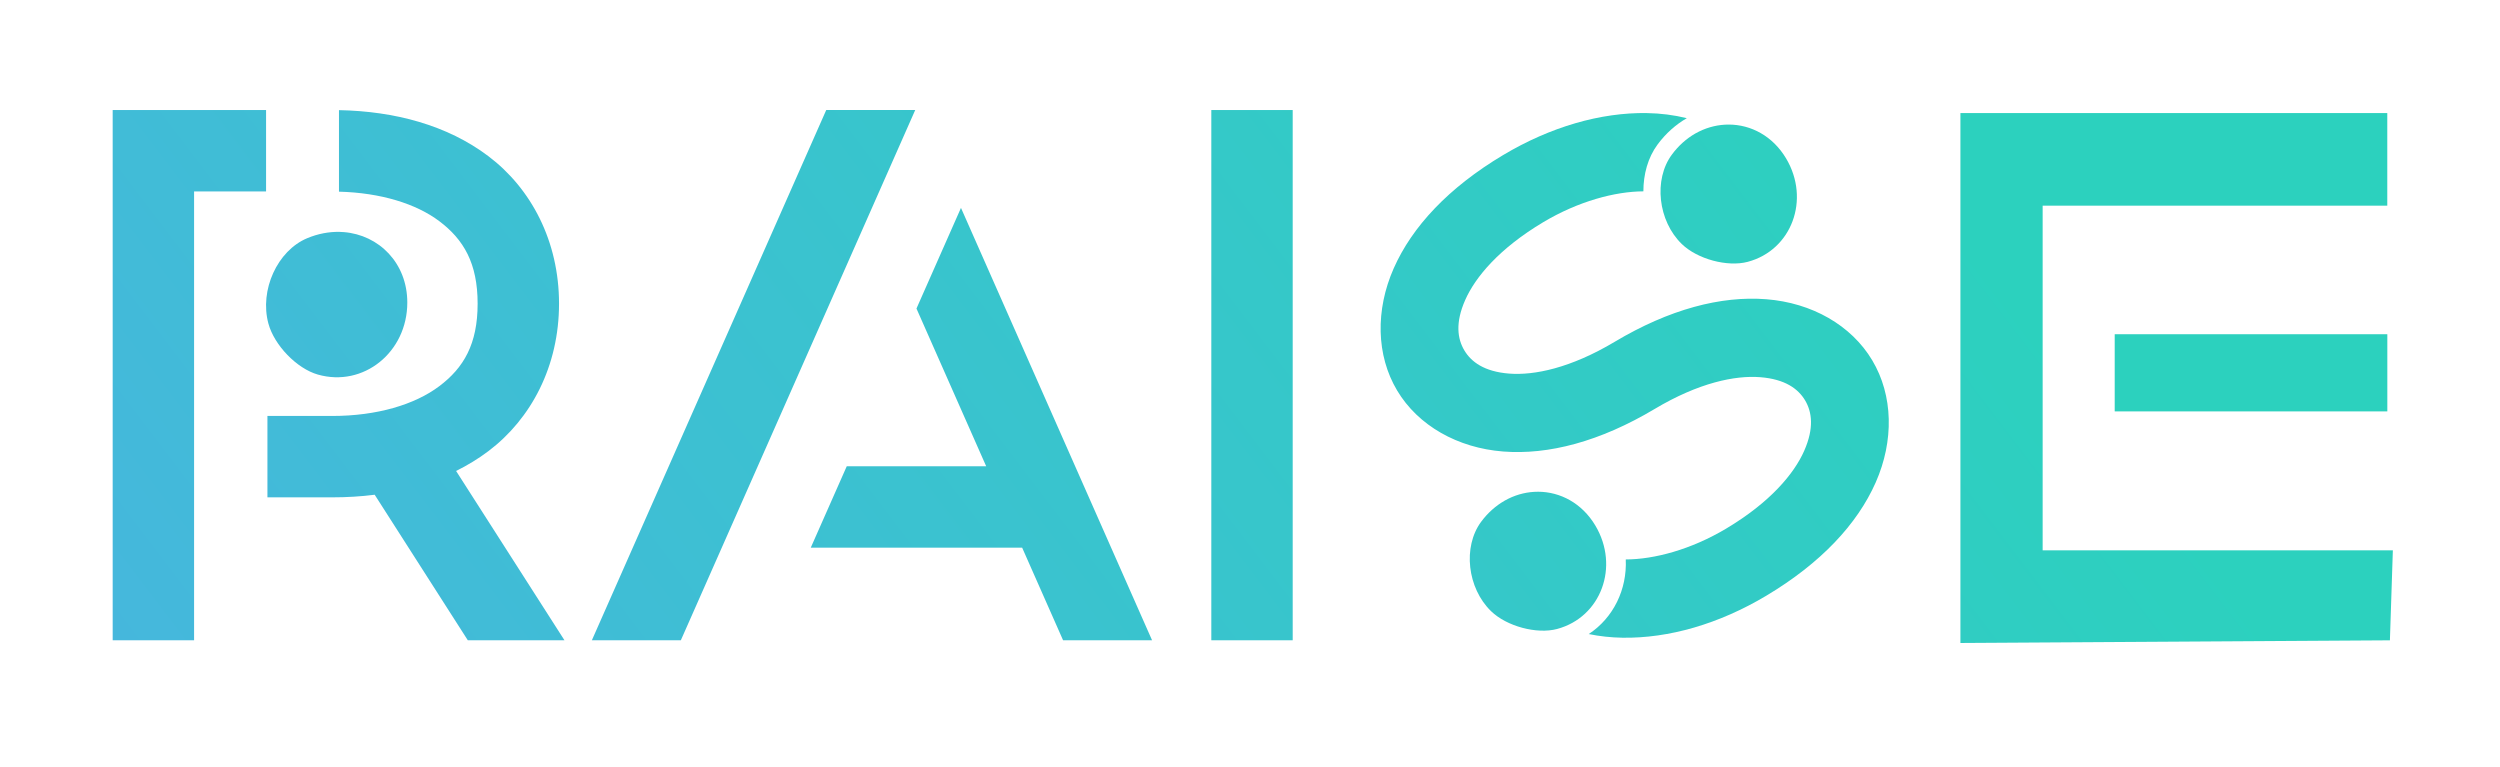
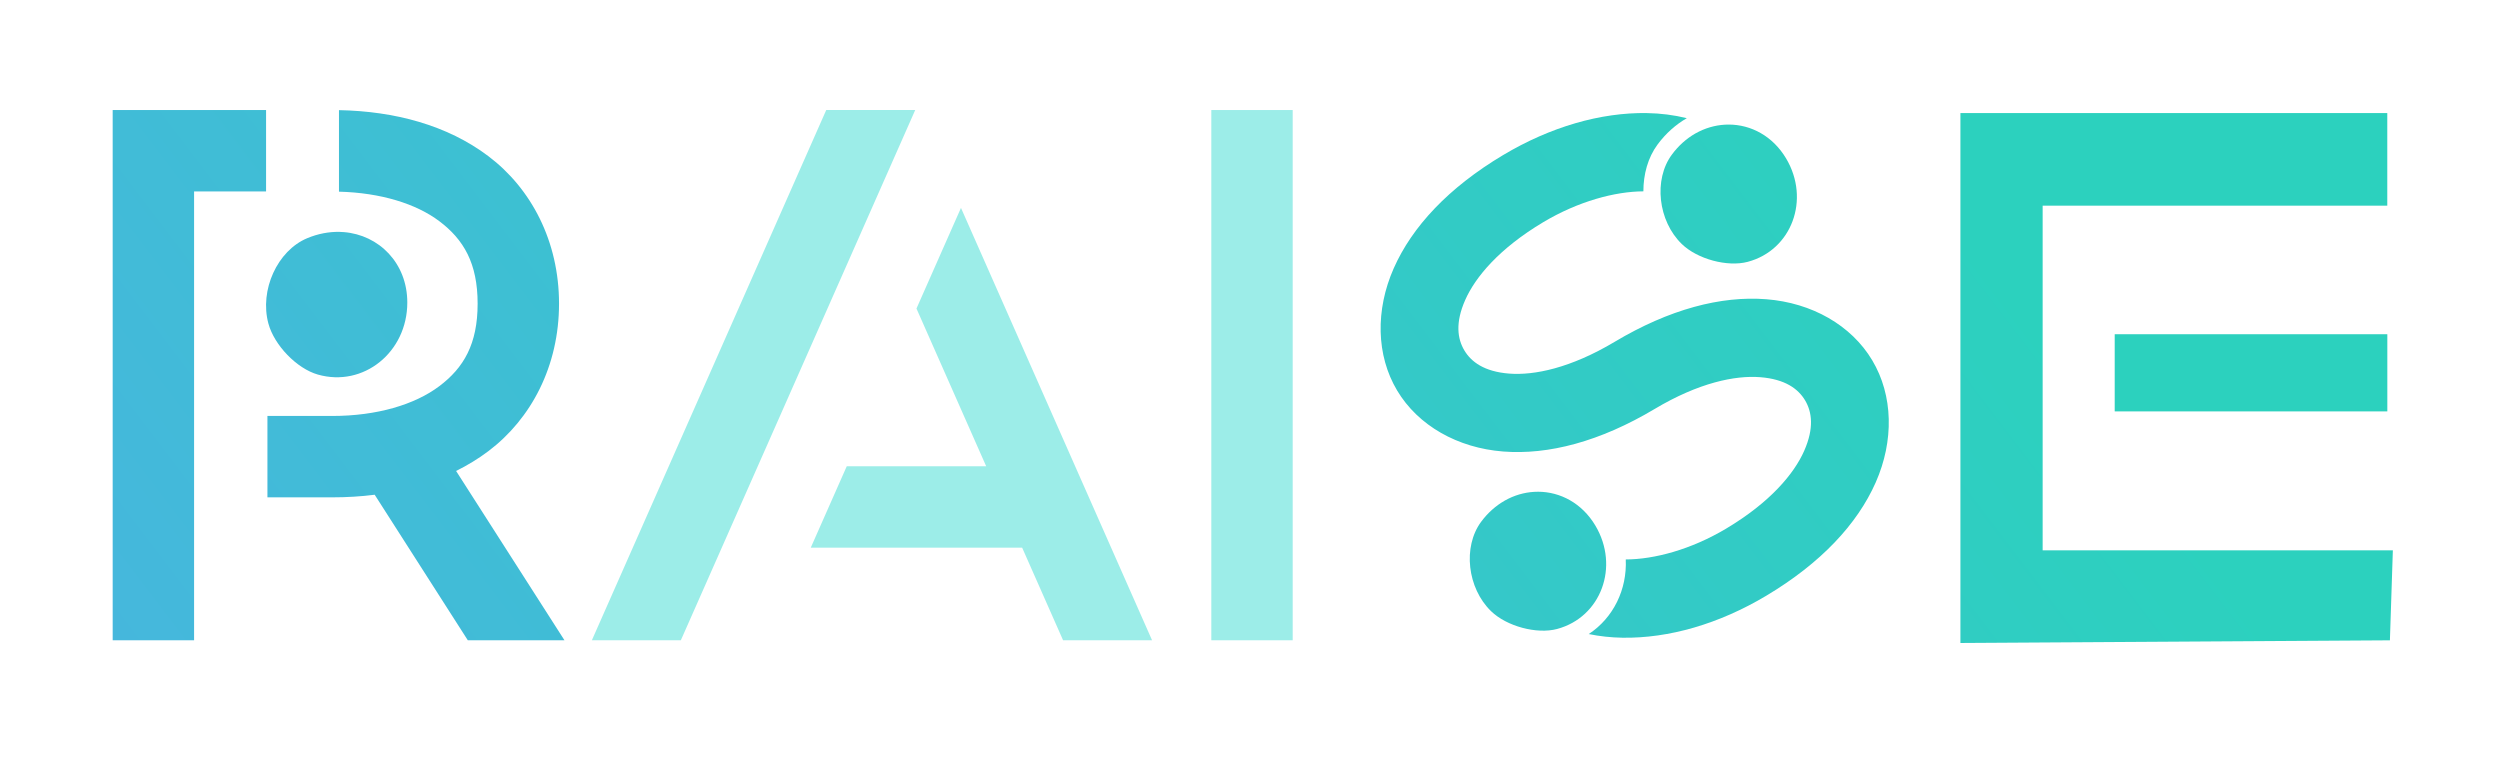
<svg xmlns="http://www.w3.org/2000/svg" xmlns:xlink="http://www.w3.org/1999/xlink" width="108.53mm" height="33.269mm" viewBox="0 0 108.53 33.269" version="1.1" id="svg1" xml:space="preserve">
  <defs id="defs1">
    <linearGradient xlink:href="#linearGradient218" id="linearGradient219" x1="1595.606" y1="974.934" x2="1689.522" y2="903.495" gradientUnits="userSpaceOnUse" gradientTransform="matrix(1.359321,0,0,1.359321,-2053.528,-1174.796)" />
    <linearGradient id="linearGradient218">
      <stop style="stop-color:#629aff;stop-opacity:1;" offset="0" id="stop218" />
      <stop style="stop-color:#2cd1be;stop-opacity:1;" offset="1" id="stop219" />
    </linearGradient>
  </defs>
  <g id="layer1" transform="translate(-193.4303,-91.11738)">
    <path style="fill:url(#linearGradient219);stroke-width:1.359;paint-order:markers stroke fill" d="m 260.199,112.465 c -0.437,-9.1e-4 -0.878,0.1 -1.29,0.303 -0.056,0.027 -0.109,0.056 -0.163,0.086 l 10e-4,5.1e-4 c -0.376,0.216 -0.726,0.52 -1.018,0.915 -0.803,1.085 -0.602,2.88 0.433,3.882 0.676,0.655 1.98,1.006 2.861,0.772 1.911,-0.509 2.727,-2.711 1.664,-4.492 -0.58,-0.972 -1.525,-1.465 -2.487,-1.467 z" id="path11" />
    <path style="fill:url(#linearGradient219);stroke-width:1.359;paint-order:markers stroke fill" d="m 285.234,105.627 v 1.675 1.675 h 5.294 6.541 v -1.675 -1.675 h -6.541 z" id="path10" />
    <path style="fill:url(#linearGradient219);stroke-width:1.359;paint-order:markers stroke fill" d="m 208.163,101.183 v 5.2e-4 c -0.452,-0.008 -0.926,0.078 -1.397,0.275 -1.296,0.542 -2.075,2.253 -1.685,3.702 0.255,0.946 1.233,1.956 2.146,2.217 1.98,0.565 3.885,-0.967 3.885,-3.127 0,-1.715 -1.231,-2.935 -2.756,-3.057 -0.064,-0.005 -0.128,-0.008 -0.192,-0.01 z" id="path9" />
-     <path style="fill:url(#linearGradient219);stroke-width:1.359;paint-order:markers stroke fill" d="m 235.148,100.142 -1.932,4.37 3.027,6.848 h -6.054 l -1.562,3.533 h 9.177 l 1.777,4.02 h 3.863 l -1.777,-4.02 z" id="path8" />
    <path style="fill:url(#linearGradient219);stroke-width:1.359;paint-order:markers stroke fill" d="m 268.48,96.525 c -0.437,-8.97e-4 -0.879,0.1 -1.291,0.303 -0.056,0.027 -0.109,0.056 -0.163,0.086 -0.376,0.216 -0.725,0.52 -1.016,0.915 -0.803,1.085 -0.603,2.881 0.432,3.883 0.676,0.655 1.981,1.006 2.861,0.772 1.911,-0.509 2.727,-2.71 1.664,-4.491 -0.58,-0.972 -1.525,-1.466 -2.487,-1.468 z" id="path7" />
    <path style="fill:url(#linearGradient219);stroke-width:1.359;paint-order:markers stroke fill" d="m 264.929,96.026 c -2.011,-0.031 -4.188,0.596 -6.243,1.822 h -5.2e-4 c -2.374,1.417 -3.953,3.111 -4.751,4.918 -0.798,1.807 -0.763,3.777 0.148,5.304 0.912,1.528 2.63,2.493 4.599,2.648 1.97,0.155 4.209,-0.431 6.583,-1.848 1.915,-1.143 3.497,-1.463 4.58,-1.378 1.083,0.085 1.649,0.505 1.948,1.005 0.298,0.5 0.399,1.199 -0.039,2.193 -0.439,0.993 -1.472,2.232 -3.387,3.375 -1.531,0.914 -3.131,1.337 -4.359,1.339 0.06,1.299 -0.533,2.533 -1.607,3.239 0.478,0.099 0.971,0.151 1.464,0.159 2.011,0.031 4.187,-0.595 6.242,-1.822 2.374,-1.417 3.954,-3.112 4.752,-4.919 0.798,-1.807 0.761,-3.776 -0.151,-5.303 -0.912,-1.527 -2.626,-2.495 -4.596,-2.65 -1.97,-0.155 -4.212,0.432 -6.586,1.849 -1.915,1.143 -3.497,1.464 -4.579,1.379 -1.082,-0.085 -1.647,-0.507 -1.946,-1.007 -0.298,-0.5 -0.402,-1.197 0.038,-2.19 0.439,-0.993 1.473,-2.233 3.387,-3.376 1.525,-0.91 3.121,-1.334 4.347,-1.339 0,-0.741 0.196,-1.465 0.616,-2.033 0.365,-0.493 0.8,-0.872 1.27,-1.143 -0.561,-0.139 -1.145,-0.212 -1.73,-0.221 z" id="path6" />
    <path style="fill:url(#linearGradient219);stroke-width:1.359;paint-order:markers stroke fill" d="m 278.536,96.025 v 11.503 11.503 l 9.322,-0.058 9.323,-0.058 0.064,-1.954 0.064,-1.953 h -7.601 -7.602 v -7.481 -7.481 h 7.481 7.48 v -2.01 -2.01 h -9.267 z" id="path5" />
    <path style="fill:url(#linearGradient219);stroke-width:1.359;paint-order:markers stroke fill" d="m 208.146,95.9 v 3.538 c 1.813,0.047 3.349,0.523 4.355,1.281 1.061,0.8 1.664,1.828 1.664,3.582 0,1.753 -0.603,2.782 -1.664,3.581 -1.061,0.8 -2.706,1.293 -4.649,1.293 h -2.812 v 3.533 h 2.812 c 0.624,0 1.241,-0.036 1.844,-0.113 l 4.043,6.318 h 4.196 l -4.705,-7.35 c 0.492,-0.244 0.962,-0.528 1.4,-0.859 1.863,-1.405 3.069,-3.696 3.069,-6.404 0,-2.708 -1.206,-4.999 -3.069,-6.404 -1.79,-1.35 -4.074,-1.952 -6.484,-1.997 z" id="path4" />
-     <path style="fill:url(#linearGradient219);stroke-width:1.359;paint-order:markers stroke fill" d="m 246.016,95.894 v 23.019 h 3.533 V 95.894 Z" id="path3" />
-     <path style="fill:url(#linearGradient219);stroke-width:1.359;paint-order:markers stroke fill" d="m 229.299,95.894 -10.175,23.019 h 3.863 l 10.175,-23.019 z" id="path2" />
+     <g id="g1" style="fill:#9cede8;fill-opacity:1">
+       <path style="fill:#9cede8;stroke-width:1.359;paint-order:markers stroke fill;fill-opacity:1" d="m 235.148,100.142 -1.932,4.37 3.027,6.848 h -6.054 l -1.562,3.533 h 9.177 l 1.777,4.02 h 3.863 l -1.777,-4.02 z" id="path8" />
+       <path style="fill:#9cede8;stroke-width:1.359;paint-order:markers stroke fill;fill-opacity:1" d="m 246.016,95.894 v 23.019 h 3.533 V 95.894 Z" id="path3" />
+       <path style="fill:#9cede8;stroke-width:1.359;paint-order:markers stroke fill;fill-opacity:1" d="m 229.299,95.894 -10.175,23.019 h 3.863 l 10.175,-23.019 z" id="path2" />
+     </g>
    <path style="fill:url(#linearGradient219);stroke-width:1.359;paint-order:markers stroke fill" d="m 198.322,95.894 v 3.534 19.485 h 3.534 V 99.428 h 3.125 v -3.534 z" id="path1" />
  </g>
</svg>
